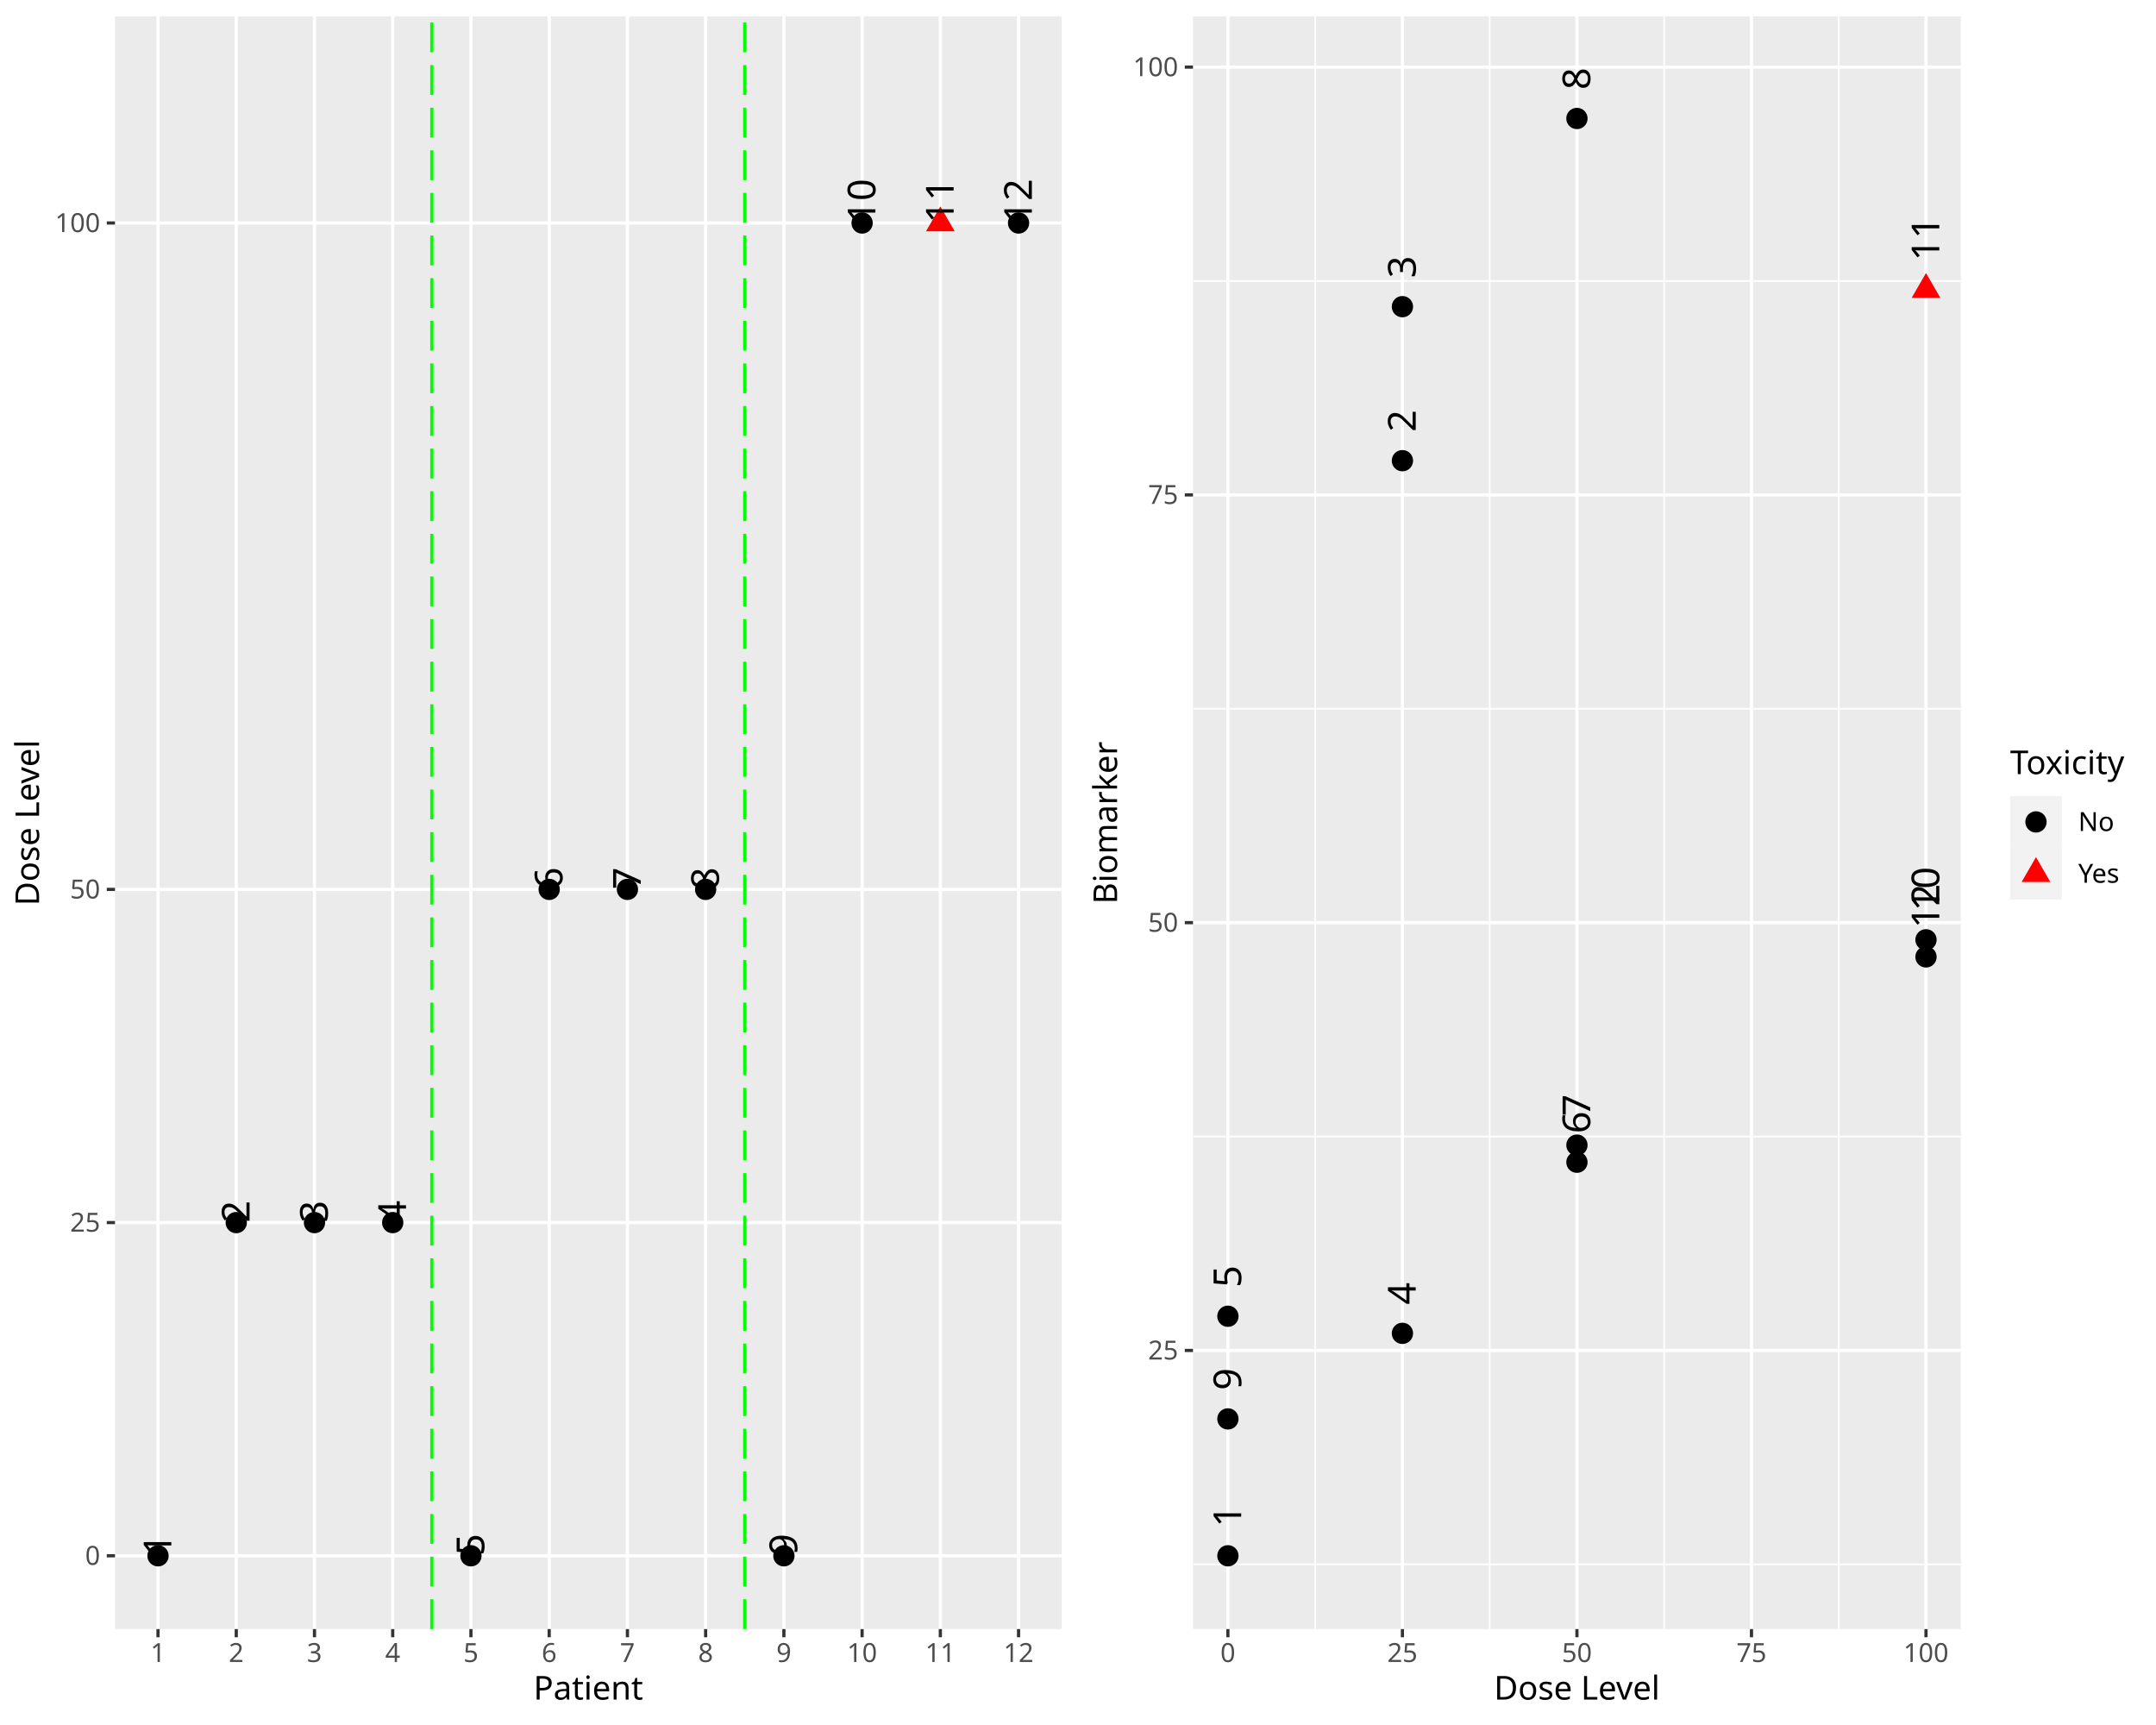
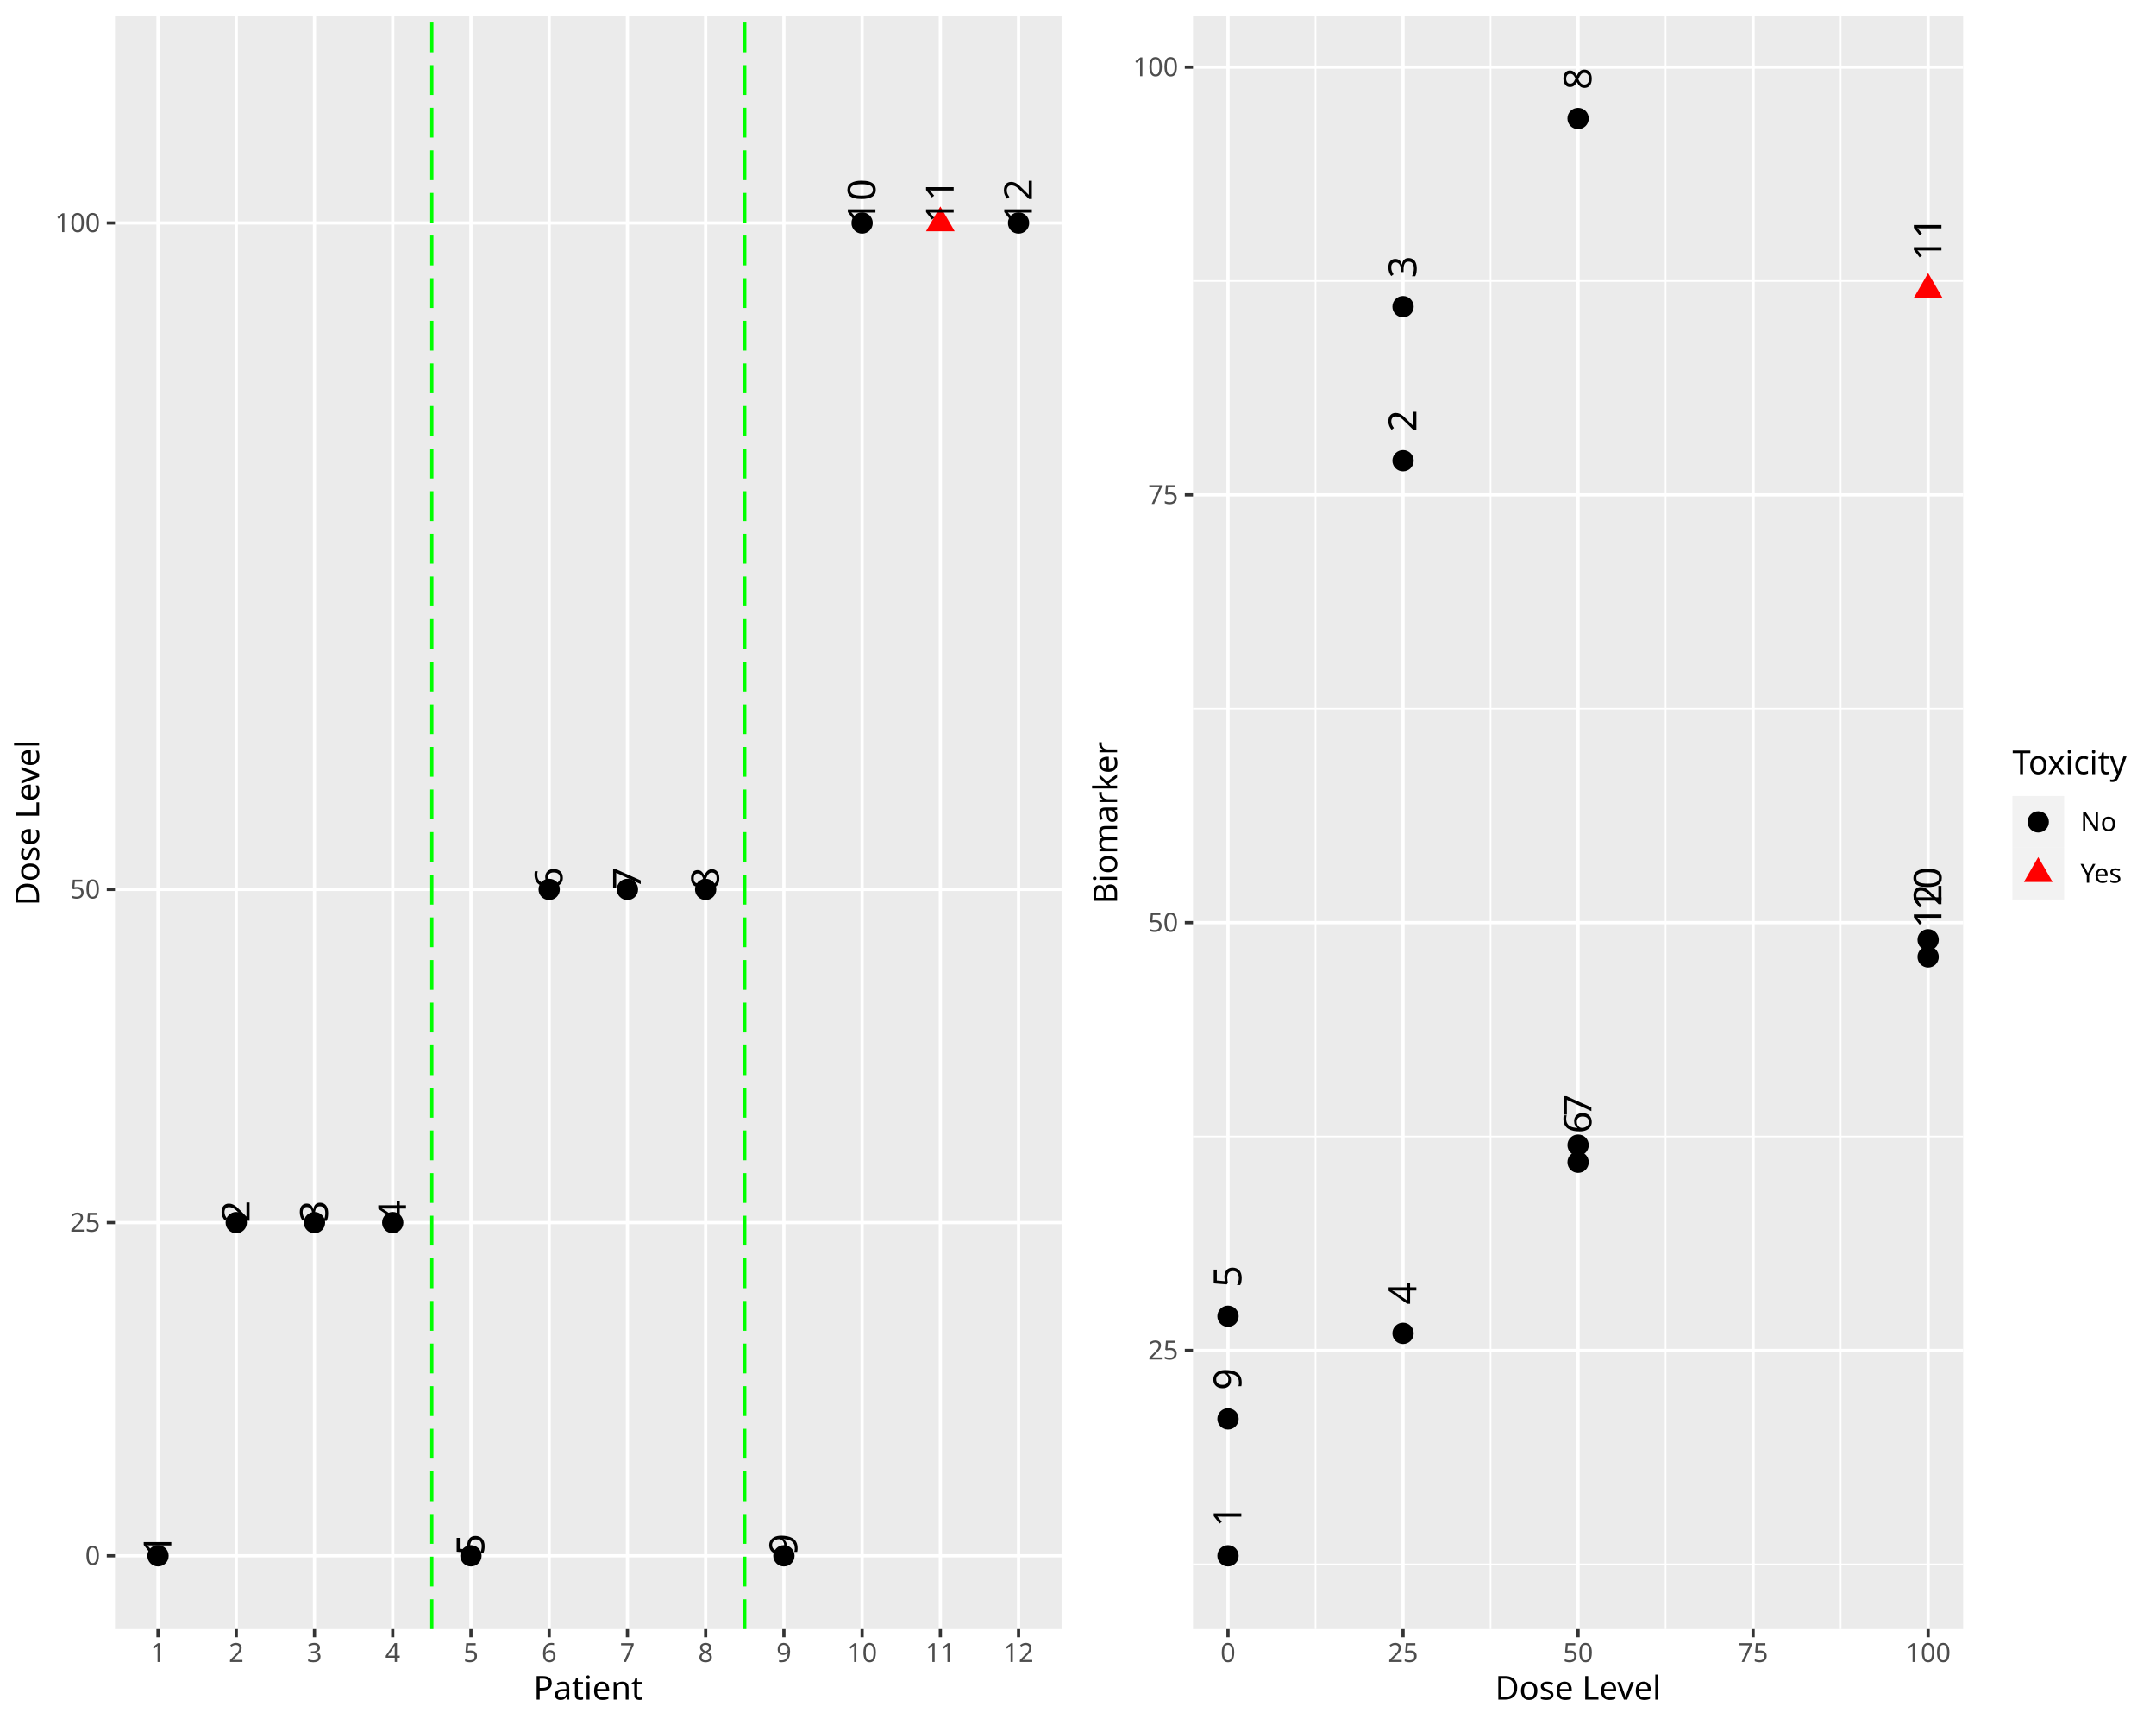
<svg xmlns="http://www.w3.org/2000/svg" class="svglite" data-engine-version="2.0" width="720.00pt" height="576.00pt" viewBox="0 0 720.00 576.00">
  <defs>
    <style type="text/css">
    .svglite line, .svglite polyline, .svglite polygon, .svglite path, .svglite rect, .svglite circle {
      fill: none;
      stroke: #000000;
      stroke-linecap: round;
      stroke-linejoin: round;
      stroke-miterlimit: 10.00;
    }
  </style>
  </defs>
  <rect width="100%" height="100%" style="stroke: none; fill: #FFFFFF;" />
  <defs>
    <clipPath id="cpMC4wMHw3MjAuMDB8MC4wMHw1NzYuMDA=">
      <rect x="0.00" y="0.00" width="720.00" height="576.00" />
    </clipPath>
  </defs>
  <g clip-path="url(#cpMC4wMHw3MjAuMDB8MC4wMHw1NzYuMDA=)">
</g>
  <defs>
    <clipPath id="cpMC4wMHwzNjAuMDB8MC4wMHw1NzYuMDA=">
      <rect x="0.00" y="0.00" width="360.00" height="576.00" />
    </clipPath>
  </defs>
  <g clip-path="url(#cpMC4wMHwzNjAuMDB8MC4wMHw1NzYuMDA=)">
    <rect x="0.00" y="0.00" width="360.00" height="576.00" style="stroke-width: 1.07; stroke: #FFFFFF; fill: #FFFFFF;" />
  </g>
  <g clip-path="url(#cpMC4wMHw3MjAuMDB8MC4wMHw1NzYuMDA=)">
</g>
  <defs>
    <clipPath id="cpMzguNDB8MzU0LjUyfDUuNDh8NTQzLjk3">
      <rect x="38.40" y="5.48" width="316.12" height="538.49" />
    </clipPath>
  </defs>
  <g clip-path="url(#cpMzguNDB8MzU0LjUyfDUuNDh8NTQzLjk3)">
    <rect x="38.40" y="5.48" width="316.12" height="538.49" style="stroke-width: 1.07; stroke: none; fill: #EBEBEB;" />
    <polyline points="38.40,519.50 354.52,519.50 " style="stroke-width: 1.07; stroke: #FFFFFF; stroke-linecap: butt;" />
    <polyline points="38.40,408.24 354.52,408.24 " style="stroke-width: 1.07; stroke: #FFFFFF; stroke-linecap: butt;" />
    <polyline points="38.40,296.98 354.52,296.98 " style="stroke-width: 1.07; stroke: #FFFFFF; stroke-linecap: butt;" />
    <polyline points="38.40,74.46 354.52,74.46 " style="stroke-width: 1.07; stroke: #FFFFFF; stroke-linecap: butt;" />
    <polyline points="52.77,543.97 52.77,5.48 " style="stroke-width: 1.07; stroke: #FFFFFF; stroke-linecap: butt;" />
    <polyline points="78.90,543.97 78.90,5.48 " style="stroke-width: 1.07; stroke: #FFFFFF; stroke-linecap: butt;" />
    <polyline points="105.02,543.97 105.02,5.48 " style="stroke-width: 1.07; stroke: #FFFFFF; stroke-linecap: butt;" />
    <polyline points="131.15,543.97 131.15,5.48 " style="stroke-width: 1.07; stroke: #FFFFFF; stroke-linecap: butt;" />
    <polyline points="157.27,543.97 157.27,5.48 " style="stroke-width: 1.07; stroke: #FFFFFF; stroke-linecap: butt;" />
    <polyline points="183.40,543.97 183.40,5.48 " style="stroke-width: 1.07; stroke: #FFFFFF; stroke-linecap: butt;" />
    <polyline points="209.53,543.97 209.53,5.48 " style="stroke-width: 1.07; stroke: #FFFFFF; stroke-linecap: butt;" />
    <polyline points="235.65,543.97 235.65,5.48 " style="stroke-width: 1.07; stroke: #FFFFFF; stroke-linecap: butt;" />
    <polyline points="261.78,543.97 261.78,5.48 " style="stroke-width: 1.07; stroke: #FFFFFF; stroke-linecap: butt;" />
    <polyline points="287.90,543.97 287.90,5.48 " style="stroke-width: 1.07; stroke: #FFFFFF; stroke-linecap: butt;" />
    <polyline points="314.03,543.97 314.03,5.48 " style="stroke-width: 1.07; stroke: #FFFFFF; stroke-linecap: butt;" />
    <polyline points="340.15,543.97 340.15,5.48 " style="stroke-width: 1.07; stroke: #FFFFFF; stroke-linecap: butt;" />
    <circle cx="52.77" cy="519.50" r="3.56" style="stroke-width: 0.71; stroke: none; fill: #000000;" />
    <circle cx="78.90" cy="408.24" r="3.56" style="stroke-width: 0.71; stroke: none; fill: #000000;" />
    <circle cx="105.02" cy="408.24" r="3.56" style="stroke-width: 0.71; stroke: none; fill: #000000;" />
    <circle cx="131.15" cy="408.24" r="3.56" style="stroke-width: 0.71; stroke: none; fill: #000000;" />
    <circle cx="157.27" cy="519.50" r="3.56" style="stroke-width: 0.71; stroke: none; fill: #000000;" />
    <circle cx="183.40" cy="296.98" r="3.56" style="stroke-width: 0.71; stroke: none; fill: #000000;" />
    <circle cx="209.53" cy="296.98" r="3.56" style="stroke-width: 0.71; stroke: none; fill: #000000;" />
    <circle cx="235.65" cy="296.98" r="3.56" style="stroke-width: 0.71; stroke: none; fill: #000000;" />
    <circle cx="261.78" cy="519.50" r="3.56" style="stroke-width: 0.71; stroke: none; fill: #000000;" />
    <circle cx="287.90" cy="74.46" r="3.56" style="stroke-width: 0.71; stroke: none; fill: #000000;" />
    <polygon points="314.03,68.93 318.81,77.22 309.24,77.22 " style="stroke-width: 0.71; stroke: none; fill: #FF0000;" />
    <circle cx="340.15" cy="74.46" r="3.56" style="stroke-width: 0.71; stroke: none; fill: #000000;" />
    <line x1="144.21" y1="543.97" x2="144.21" y2="5.48" style="stroke-width: 1.07; stroke: #00FF00; stroke-dasharray: 9.96,4.27; stroke-linecap: butt;" />
    <line x1="248.71" y1="543.97" x2="248.71" y2="5.48" style="stroke-width: 1.07; stroke: #00FF00; stroke-dasharray: 9.96,4.27; stroke-linecap: butt;" />
    <text transform="translate(57.21,519.50) rotate(-90)" style="font-size: 12.90px; font-family: sans;" textLength="14.35px" lengthAdjust="spacingAndGlyphs">  1</text>
    <text transform="translate(83.34,408.24) rotate(-90)" style="font-size: 12.90px; font-family: sans;" textLength="14.35px" lengthAdjust="spacingAndGlyphs">  2</text>
    <text transform="translate(109.46,408.24) rotate(-90)" style="font-size: 12.90px; font-family: sans;" textLength="14.35px" lengthAdjust="spacingAndGlyphs">  3</text>
    <text transform="translate(135.59,408.24) rotate(-90)" style="font-size: 12.90px; font-family: sans;" textLength="14.35px" lengthAdjust="spacingAndGlyphs">  4</text>
    <text transform="translate(161.72,519.50) rotate(-90)" style="font-size: 12.90px; font-family: sans;" textLength="14.35px" lengthAdjust="spacingAndGlyphs">  5</text>
    <text transform="translate(187.84,296.98) rotate(-90)" style="font-size: 12.90px; font-family: sans;" textLength="14.35px" lengthAdjust="spacingAndGlyphs">  6</text>
    <text transform="translate(213.97,296.98) rotate(-90)" style="font-size: 12.90px; font-family: sans;" textLength="14.35px" lengthAdjust="spacingAndGlyphs">  7</text>
    <text transform="translate(240.09,296.98) rotate(-90)" style="font-size: 12.90px; font-family: sans;" textLength="14.35px" lengthAdjust="spacingAndGlyphs">  8</text>
    <text transform="translate(266.22,519.50) rotate(-90)" style="font-size: 12.90px; font-family: sans;" textLength="14.35px" lengthAdjust="spacingAndGlyphs">  9</text>
    <text transform="translate(292.34,74.46) rotate(-90)" style="font-size: 12.90px; font-family: sans;" textLength="21.53px" lengthAdjust="spacingAndGlyphs">  10</text>
    <text transform="translate(318.47,74.46) rotate(-90)" style="font-size: 12.90px; font-family: sans;" textLength="21.53px" lengthAdjust="spacingAndGlyphs">  11</text>
    <text transform="translate(344.59,74.46) rotate(-90)" style="font-size: 12.90px; font-family: sans;" textLength="21.53px" lengthAdjust="spacingAndGlyphs">  12</text>
  </g>
  <g clip-path="url(#cpMC4wMHw3MjAuMDB8MC4wMHw1NzYuMDA=)">
    <text x="33.47" y="522.52" text-anchor="end" style="font-size: 8.80px; fill: #4D4D4D; font-family: sans;" textLength="4.89px" lengthAdjust="spacingAndGlyphs">0</text>
    <text x="33.47" y="411.27" text-anchor="end" style="font-size: 8.80px; fill: #4D4D4D; font-family: sans;" textLength="9.79px" lengthAdjust="spacingAndGlyphs">25</text>
    <text x="33.47" y="300.01" text-anchor="end" style="font-size: 8.80px; fill: #4D4D4D; font-family: sans;" textLength="9.79px" lengthAdjust="spacingAndGlyphs">50</text>
    <text x="33.47" y="77.49" text-anchor="end" style="font-size: 8.80px; fill: #4D4D4D; font-family: sans;" textLength="14.68px" lengthAdjust="spacingAndGlyphs">100</text>
    <polyline points="35.66,519.50 38.40,519.50 " style="stroke-width: 1.07; stroke: #333333; stroke-linecap: butt;" />
    <polyline points="35.66,408.24 38.40,408.24 " style="stroke-width: 1.07; stroke: #333333; stroke-linecap: butt;" />
    <polyline points="35.66,296.98 38.40,296.98 " style="stroke-width: 1.07; stroke: #333333; stroke-linecap: butt;" />
    <polyline points="35.66,74.46 38.40,74.46 " style="stroke-width: 1.07; stroke: #333333; stroke-linecap: butt;" />
    <polyline points="52.77,546.71 52.77,543.97 " style="stroke-width: 1.07; stroke: #333333; stroke-linecap: butt;" />
    <polyline points="78.90,546.71 78.90,543.97 " style="stroke-width: 1.07; stroke: #333333; stroke-linecap: butt;" />
    <polyline points="105.02,546.71 105.02,543.97 " style="stroke-width: 1.07; stroke: #333333; stroke-linecap: butt;" />
    <polyline points="131.15,546.71 131.15,543.97 " style="stroke-width: 1.07; stroke: #333333; stroke-linecap: butt;" />
    <polyline points="157.27,546.71 157.27,543.97 " style="stroke-width: 1.07; stroke: #333333; stroke-linecap: butt;" />
    <polyline points="183.40,546.71 183.40,543.97 " style="stroke-width: 1.07; stroke: #333333; stroke-linecap: butt;" />
    <polyline points="209.53,546.71 209.53,543.97 " style="stroke-width: 1.07; stroke: #333333; stroke-linecap: butt;" />
    <polyline points="235.65,546.71 235.65,543.97 " style="stroke-width: 1.07; stroke: #333333; stroke-linecap: butt;" />
    <polyline points="261.78,546.71 261.78,543.97 " style="stroke-width: 1.07; stroke: #333333; stroke-linecap: butt;" />
    <polyline points="287.90,546.71 287.90,543.97 " style="stroke-width: 1.07; stroke: #333333; stroke-linecap: butt;" />
    <polyline points="314.03,546.71 314.03,543.97 " style="stroke-width: 1.07; stroke: #333333; stroke-linecap: butt;" />
    <polyline points="340.15,546.71 340.15,543.97 " style="stroke-width: 1.07; stroke: #333333; stroke-linecap: butt;" />
    <text x="52.77" y="554.96" text-anchor="middle" style="font-size: 8.80px; fill: #4D4D4D; font-family: sans;" textLength="4.89px" lengthAdjust="spacingAndGlyphs">1</text>
    <text x="78.90" y="554.96" text-anchor="middle" style="font-size: 8.80px; fill: #4D4D4D; font-family: sans;" textLength="4.89px" lengthAdjust="spacingAndGlyphs">2</text>
    <text x="105.02" y="554.96" text-anchor="middle" style="font-size: 8.80px; fill: #4D4D4D; font-family: sans;" textLength="4.89px" lengthAdjust="spacingAndGlyphs">3</text>
    <text x="131.15" y="554.96" text-anchor="middle" style="font-size: 8.80px; fill: #4D4D4D; font-family: sans;" textLength="4.89px" lengthAdjust="spacingAndGlyphs">4</text>
    <text x="157.27" y="554.96" text-anchor="middle" style="font-size: 8.80px; fill: #4D4D4D; font-family: sans;" textLength="4.89px" lengthAdjust="spacingAndGlyphs">5</text>
    <text x="183.40" y="554.96" text-anchor="middle" style="font-size: 8.80px; fill: #4D4D4D; font-family: sans;" textLength="4.89px" lengthAdjust="spacingAndGlyphs">6</text>
    <text x="209.53" y="554.96" text-anchor="middle" style="font-size: 8.80px; fill: #4D4D4D; font-family: sans;" textLength="4.89px" lengthAdjust="spacingAndGlyphs">7</text>
    <text x="235.65" y="554.96" text-anchor="middle" style="font-size: 8.80px; fill: #4D4D4D; font-family: sans;" textLength="4.89px" lengthAdjust="spacingAndGlyphs">8</text>
    <text x="261.78" y="554.96" text-anchor="middle" style="font-size: 8.80px; fill: #4D4D4D; font-family: sans;" textLength="4.89px" lengthAdjust="spacingAndGlyphs">9</text>
    <text x="287.90" y="554.96" text-anchor="middle" style="font-size: 8.80px; fill: #4D4D4D; font-family: sans;" textLength="9.79px" lengthAdjust="spacingAndGlyphs">10</text>
    <text x="314.03" y="554.96" text-anchor="middle" style="font-size: 8.80px; fill: #4D4D4D; font-family: sans;" textLength="9.79px" lengthAdjust="spacingAndGlyphs">11</text>
    <text x="340.15" y="554.96" text-anchor="middle" style="font-size: 8.80px; fill: #4D4D4D; font-family: sans;" textLength="9.79px" lengthAdjust="spacingAndGlyphs">12</text>
    <text x="196.46" y="567.52" text-anchor="middle" style="font-size: 11.00px; font-family: sans;" textLength="34.25px" lengthAdjust="spacingAndGlyphs">Patient</text>
    <text transform="translate(13.05,274.73) rotate(-90)" text-anchor="middle" style="font-size: 11.00px; font-family: sans;" textLength="55.04px" lengthAdjust="spacingAndGlyphs">Dose Level</text>
  </g>
  <defs>
    <clipPath id="cpMzYwLjAwfDcyMC4wMHwwLjAwfDU3Ni4wMA==">
      <rect x="360.00" y="0.00" width="360.00" height="576.00" />
    </clipPath>
  </defs>
  <g clip-path="url(#cpMzYwLjAwfDcyMC4wMHwwLjAwfDU3Ni4wMA==)">
    <rect x="360.00" y="0.00" width="360.00" height="576.00" style="stroke-width: 1.07; stroke: #FFFFFF; fill: #FFFFFF;" />
  </g>
  <g clip-path="url(#cpMC4wMHw3MjAuMDB8MC4wMHw1NzYuMDA=)">
</g>
  <defs>
-     <clipPath id="cpMzk4LjQwfDY1NC44NHw1LjQ4fDU0My45Nw==">
-       <rect x="398.40" y="5.48" width="256.44" height="538.49" />
-     </clipPath>
-   </defs>
-   <g clip-path="url(#cpMzk4LjQwfDY1NC44NHw1LjQ4fDU0My45Nw==)">
-     <rect x="398.40" y="5.48" width="256.44" height="538.49" style="stroke-width: 1.07; stroke: none; fill: #EBEBEB;" />
-     <polyline points="398.40,522.35 654.84,522.35 " style="stroke-width: 0.53; stroke: #FFFFFF; stroke-linecap: butt;" />
-     <polyline points="398.40,379.51 654.84,379.51 " style="stroke-width: 0.53; stroke: #FFFFFF; stroke-linecap: butt;" />
-     <polyline points="398.40,236.67 654.84,236.67 " style="stroke-width: 0.53; stroke: #FFFFFF; stroke-linecap: butt;" />
-     <polyline points="398.40,93.83 654.84,93.83 " style="stroke-width: 0.53; stroke: #FFFFFF; stroke-linecap: butt;" />
-     <polyline points="439.20,543.97 439.20,5.48 " style="stroke-width: 0.53; stroke: #FFFFFF; stroke-linecap: butt;" />
-     <polyline points="497.48,543.97 497.48,5.48 " style="stroke-width: 0.53; stroke: #FFFFFF; stroke-linecap: butt;" />
-     <polyline points="555.76,543.97 555.76,5.48 " style="stroke-width: 0.53; stroke: #FFFFFF; stroke-linecap: butt;" />
-     <polyline points="614.05,543.97 614.05,5.48 " style="stroke-width: 0.53; stroke: #FFFFFF; stroke-linecap: butt;" />
-     <polyline points="398.40,450.93 654.84,450.93 " style="stroke-width: 1.07; stroke: #FFFFFF; stroke-linecap: butt;" />
-     <polyline points="398.40,308.09 654.84,308.09 " style="stroke-width: 1.07; stroke: #FFFFFF; stroke-linecap: butt;" />
-     <polyline points="398.40,165.25 654.84,165.25 " style="stroke-width: 1.07; stroke: #FFFFFF; stroke-linecap: butt;" />
-     <polyline points="398.40,22.41 654.84,22.41 " style="stroke-width: 1.07; stroke: #FFFFFF; stroke-linecap: butt;" />
-     <polyline points="410.06,543.97 410.06,5.48 " style="stroke-width: 1.07; stroke: #FFFFFF; stroke-linecap: butt;" />
-     <polyline points="468.34,543.97 468.34,5.48 " style="stroke-width: 1.07; stroke: #FFFFFF; stroke-linecap: butt;" />
-     <polyline points="526.62,543.97 526.62,5.48 " style="stroke-width: 1.07; stroke: #FFFFFF; stroke-linecap: butt;" />
-     <polyline points="584.91,543.97 584.91,5.48 " style="stroke-width: 1.07; stroke: #FFFFFF; stroke-linecap: butt;" />
-     <polyline points="643.19,543.97 643.19,5.48 " style="stroke-width: 1.07; stroke: #FFFFFF; stroke-linecap: butt;" />
-     <circle cx="410.06" cy="519.50" r="3.56" style="stroke-width: 0.71; stroke: none; fill: #000000;" />
-     <circle cx="468.34" cy="153.83" r="3.56" style="stroke-width: 0.71; stroke: none; fill: #000000;" />
-     <circle cx="468.34" cy="102.40" r="3.56" style="stroke-width: 0.71; stroke: none; fill: #000000;" />
-     <circle cx="468.34" cy="445.22" r="3.56" style="stroke-width: 0.71; stroke: none; fill: #000000;" />
-     <circle cx="410.06" cy="439.51" r="3.56" style="stroke-width: 0.71; stroke: none; fill: #000000;" />
-     <circle cx="526.62" cy="388.08" r="3.56" style="stroke-width: 0.71; stroke: none; fill: #000000;" />
-     <circle cx="526.62" cy="382.37" r="3.56" style="stroke-width: 0.71; stroke: none; fill: #000000;" />
-     <circle cx="526.62" cy="39.56" r="3.56" style="stroke-width: 0.71; stroke: none; fill: #000000;" />
-     <circle cx="410.06" cy="473.79" r="3.56" style="stroke-width: 0.71; stroke: none; fill: #000000;" />
-     <circle cx="643.19" cy="313.81" r="3.56" style="stroke-width: 0.71; stroke: none; fill: #000000;" />
-     <polygon points="643.19,91.16 647.98,99.46 638.40,99.46 " style="stroke-width: 0.71; stroke: none; fill: #FF0000;" />
-     <circle cx="643.19" cy="319.52" r="3.56" style="stroke-width: 0.71; stroke: none; fill: #000000;" />
-     <text transform="translate(414.50,509.90) rotate(-90)" style="font-size: 12.90px; font-family: sans;" textLength="7.18px" lengthAdjust="spacingAndGlyphs">1</text>
-     <text transform="translate(472.78,144.23) rotate(-90)" style="font-size: 12.90px; font-family: sans;" textLength="7.18px" lengthAdjust="spacingAndGlyphs">2</text>
-     <text transform="translate(472.78,92.81) rotate(-90)" style="font-size: 12.90px; font-family: sans;" textLength="7.18px" lengthAdjust="spacingAndGlyphs">3</text>
-     <text transform="translate(472.78,435.62) rotate(-90)" style="font-size: 12.90px; font-family: sans;" textLength="7.18px" lengthAdjust="spacingAndGlyphs">4</text>
-     <text transform="translate(414.50,429.91) rotate(-90)" style="font-size: 12.90px; font-family: sans;" textLength="7.18px" lengthAdjust="spacingAndGlyphs">5</text>
-     <text transform="translate(531.06,378.48) rotate(-90)" style="font-size: 12.90px; font-family: sans;" textLength="7.18px" lengthAdjust="spacingAndGlyphs">6</text>
-     <text transform="translate(531.06,372.77) rotate(-90)" style="font-size: 12.90px; font-family: sans;" textLength="7.18px" lengthAdjust="spacingAndGlyphs">7</text>
-     <text transform="translate(531.06,29.96) rotate(-90)" style="font-size: 12.90px; font-family: sans;" textLength="7.18px" lengthAdjust="spacingAndGlyphs">8</text>
-     <text transform="translate(414.50,464.19) rotate(-90)" style="font-size: 12.90px; font-family: sans;" textLength="7.18px" lengthAdjust="spacingAndGlyphs">9</text>
-     <text transform="translate(647.63,304.21) rotate(-90)" style="font-size: 12.90px; font-family: sans;" textLength="14.36px" lengthAdjust="spacingAndGlyphs">10</text>
-     <text transform="translate(647.63,87.09) rotate(-90)" style="font-size: 12.90px; font-family: sans;" textLength="14.36px" lengthAdjust="spacingAndGlyphs">11</text>
-     <text transform="translate(647.63,309.92) rotate(-90)" style="font-size: 12.90px; font-family: sans;" textLength="14.36px" lengthAdjust="spacingAndGlyphs">12</text>
+     <clipPath id="cpMzk4LjQwfDY1NS41OXw1LjQ4fDU0My45Nw==">
+       <rect x="398.40" y="5.48" width="257.19" height="538.49" />
+     </clipPath>
+   </defs>
+   <g clip-path="url(#cpMzk4LjQwfDY1NS41OXw1LjQ4fDU0My45Nw==)">
+     <rect x="398.40" y="5.48" width="257.19" height="538.49" style="stroke-width: 1.07; stroke: none; fill: #EBEBEB;" />
+     <polyline points="398.40,522.35 655.59,522.35 " style="stroke-width: 0.53; stroke: #FFFFFF; stroke-linecap: butt;" />
+     <polyline points="398.40,379.51 655.59,379.51 " style="stroke-width: 0.53; stroke: #FFFFFF; stroke-linecap: butt;" />
+     <polyline points="398.40,236.67 655.59,236.67 " style="stroke-width: 0.53; stroke: #FFFFFF; stroke-linecap: butt;" />
+     <polyline points="398.40,93.83 655.59,93.83 " style="stroke-width: 0.53; stroke: #FFFFFF; stroke-linecap: butt;" />
+     <polyline points="439.32,543.97 439.32,5.48 " style="stroke-width: 0.53; stroke: #FFFFFF; stroke-linecap: butt;" />
+     <polyline points="497.77,543.97 497.77,5.48 " style="stroke-width: 0.53; stroke: #FFFFFF; stroke-linecap: butt;" />
+     <polyline points="556.22,543.97 556.22,5.48 " style="stroke-width: 0.53; stroke: #FFFFFF; stroke-linecap: butt;" />
+     <polyline points="614.68,543.97 614.68,5.48 " style="stroke-width: 0.53; stroke: #FFFFFF; stroke-linecap: butt;" />
+     <polyline points="398.40,450.93 655.59,450.93 " style="stroke-width: 1.07; stroke: #FFFFFF; stroke-linecap: butt;" />
+     <polyline points="398.40,308.09 655.59,308.09 " style="stroke-width: 1.07; stroke: #FFFFFF; stroke-linecap: butt;" />
+     <polyline points="398.40,165.25 655.59,165.25 " style="stroke-width: 1.07; stroke: #FFFFFF; stroke-linecap: butt;" />
+     <polyline points="398.40,22.41 655.59,22.41 " style="stroke-width: 1.07; stroke: #FFFFFF; stroke-linecap: butt;" />
+     <polyline points="410.09,543.97 410.09,5.48 " style="stroke-width: 1.07; stroke: #FFFFFF; stroke-linecap: butt;" />
+     <polyline points="468.55,543.97 468.55,5.48 " style="stroke-width: 1.07; stroke: #FFFFFF; stroke-linecap: butt;" />
+     <polyline points="527.00,543.97 527.00,5.48 " style="stroke-width: 1.07; stroke: #FFFFFF; stroke-linecap: butt;" />
+     <polyline points="585.45,543.97 585.45,5.48 " style="stroke-width: 1.07; stroke: #FFFFFF; stroke-linecap: butt;" />
+     <polyline points="643.90,543.97 643.90,5.48 " style="stroke-width: 1.07; stroke: #FFFFFF; stroke-linecap: butt;" />
+     <circle cx="410.09" cy="519.50" r="3.56" style="stroke-width: 0.71; stroke: none; fill: #000000;" />
+     <circle cx="468.55" cy="153.83" r="3.56" style="stroke-width: 0.71; stroke: none; fill: #000000;" />
+     <circle cx="468.55" cy="102.40" r="3.56" style="stroke-width: 0.71; stroke: none; fill: #000000;" />
+     <circle cx="468.55" cy="445.22" r="3.56" style="stroke-width: 0.71; stroke: none; fill: #000000;" />
+     <circle cx="410.09" cy="439.51" r="3.56" style="stroke-width: 0.71; stroke: none; fill: #000000;" />
+     <circle cx="527.00" cy="388.08" r="3.56" style="stroke-width: 0.71; stroke: none; fill: #000000;" />
+     <circle cx="527.00" cy="382.37" r="3.56" style="stroke-width: 0.71; stroke: none; fill: #000000;" />
+     <circle cx="527.00" cy="39.56" r="3.56" style="stroke-width: 0.71; stroke: none; fill: #000000;" />
+     <circle cx="410.09" cy="473.79" r="3.56" style="stroke-width: 0.71; stroke: none; fill: #000000;" />
+     <circle cx="643.90" cy="313.81" r="3.56" style="stroke-width: 0.71; stroke: none; fill: #000000;" />
+     <polygon points="643.90,91.16 648.69,99.46 639.11,99.46 " style="stroke-width: 0.71; stroke: none; fill: #FF0000;" />
+     <circle cx="643.90" cy="319.52" r="3.56" style="stroke-width: 0.71; stroke: none; fill: #000000;" />
+     <text transform="translate(414.54,509.90) rotate(-90)" style="font-size: 12.90px; font-family: sans;" textLength="7.18px" lengthAdjust="spacingAndGlyphs">1</text>
+     <text transform="translate(472.99,144.23) rotate(-90)" style="font-size: 12.90px; font-family: sans;" textLength="7.18px" lengthAdjust="spacingAndGlyphs">2</text>
+     <text transform="translate(472.99,92.81) rotate(-90)" style="font-size: 12.90px; font-family: sans;" textLength="7.18px" lengthAdjust="spacingAndGlyphs">3</text>
+     <text transform="translate(472.99,435.62) rotate(-90)" style="font-size: 12.90px; font-family: sans;" textLength="7.18px" lengthAdjust="spacingAndGlyphs">4</text>
+     <text transform="translate(414.54,429.91) rotate(-90)" style="font-size: 12.90px; font-family: sans;" textLength="7.18px" lengthAdjust="spacingAndGlyphs">5</text>
+     <text transform="translate(531.44,378.48) rotate(-90)" style="font-size: 12.90px; font-family: sans;" textLength="7.18px" lengthAdjust="spacingAndGlyphs">6</text>
+     <text transform="translate(531.44,372.77) rotate(-90)" style="font-size: 12.90px; font-family: sans;" textLength="7.18px" lengthAdjust="spacingAndGlyphs">7</text>
+     <text transform="translate(531.44,29.96) rotate(-90)" style="font-size: 12.90px; font-family: sans;" textLength="7.18px" lengthAdjust="spacingAndGlyphs">8</text>
+     <text transform="translate(414.54,464.19) rotate(-90)" style="font-size: 12.90px; font-family: sans;" textLength="7.18px" lengthAdjust="spacingAndGlyphs">9</text>
+     <text transform="translate(648.34,304.21) rotate(-90)" style="font-size: 12.90px; font-family: sans;" textLength="14.36px" lengthAdjust="spacingAndGlyphs">10</text>
+     <text transform="translate(648.34,87.09) rotate(-90)" style="font-size: 12.90px; font-family: sans;" textLength="14.36px" lengthAdjust="spacingAndGlyphs">11</text>
+     <text transform="translate(648.34,309.92) rotate(-90)" style="font-size: 12.90px; font-family: sans;" textLength="14.36px" lengthAdjust="spacingAndGlyphs">12</text>
  </g>
  <g clip-path="url(#cpMC4wMHw3MjAuMDB8MC4wMHw1NzYuMDA=)">
    <text x="393.47" y="453.96" text-anchor="end" style="font-size: 8.80px; fill: #4D4D4D; font-family: sans;" textLength="9.79px" lengthAdjust="spacingAndGlyphs">25</text>
    <text x="393.47" y="311.12" text-anchor="end" style="font-size: 8.80px; fill: #4D4D4D; font-family: sans;" textLength="9.79px" lengthAdjust="spacingAndGlyphs">50</text>
    <text x="393.47" y="168.28" text-anchor="end" style="font-size: 8.80px; fill: #4D4D4D; font-family: sans;" textLength="9.79px" lengthAdjust="spacingAndGlyphs">75</text>
    <text x="393.47" y="25.44" text-anchor="end" style="font-size: 8.80px; fill: #4D4D4D; font-family: sans;" textLength="14.68px" lengthAdjust="spacingAndGlyphs">100</text>
    <polyline points="395.66,450.93 398.40,450.93 " style="stroke-width: 1.07; stroke: #333333; stroke-linecap: butt;" />
    <polyline points="395.66,308.09 398.40,308.09 " style="stroke-width: 1.07; stroke: #333333; stroke-linecap: butt;" />
    <polyline points="395.66,165.25 398.40,165.25 " style="stroke-width: 1.07; stroke: #333333; stroke-linecap: butt;" />
    <polyline points="395.66,22.41 398.40,22.41 " style="stroke-width: 1.07; stroke: #333333; stroke-linecap: butt;" />
-     <polyline points="410.06,546.71 410.06,543.97 " style="stroke-width: 1.07; stroke: #333333; stroke-linecap: butt;" />
-     <polyline points="468.34,546.71 468.34,543.97 " style="stroke-width: 1.07; stroke: #333333; stroke-linecap: butt;" />
-     <polyline points="526.62,546.71 526.62,543.97 " style="stroke-width: 1.07; stroke: #333333; stroke-linecap: butt;" />
-     <polyline points="584.91,546.71 584.91,543.97 " style="stroke-width: 1.07; stroke: #333333; stroke-linecap: butt;" />
-     <polyline points="643.19,546.71 643.19,543.97 " style="stroke-width: 1.07; stroke: #333333; stroke-linecap: butt;" />
-     <text x="410.06" y="554.96" text-anchor="middle" style="font-size: 8.80px; fill: #4D4D4D; font-family: sans;" textLength="4.89px" lengthAdjust="spacingAndGlyphs">0</text>
-     <text x="468.34" y="554.96" text-anchor="middle" style="font-size: 8.80px; fill: #4D4D4D; font-family: sans;" textLength="9.79px" lengthAdjust="spacingAndGlyphs">25</text>
-     <text x="526.62" y="554.96" text-anchor="middle" style="font-size: 8.80px; fill: #4D4D4D; font-family: sans;" textLength="9.79px" lengthAdjust="spacingAndGlyphs">50</text>
-     <text x="584.91" y="554.96" text-anchor="middle" style="font-size: 8.80px; fill: #4D4D4D; font-family: sans;" textLength="9.79px" lengthAdjust="spacingAndGlyphs">75</text>
-     <text x="643.19" y="554.96" text-anchor="middle" style="font-size: 8.80px; fill: #4D4D4D; font-family: sans;" textLength="14.68px" lengthAdjust="spacingAndGlyphs">100</text>
-     <text x="526.62" y="567.52" text-anchor="middle" style="font-size: 11.00px; font-family: sans;" textLength="55.04px" lengthAdjust="spacingAndGlyphs">Dose Level</text>
+     <polyline points="410.09,546.71 410.09,543.97 " style="stroke-width: 1.07; stroke: #333333; stroke-linecap: butt;" />
+     <polyline points="468.55,546.71 468.55,543.97 " style="stroke-width: 1.07; stroke: #333333; stroke-linecap: butt;" />
+     <polyline points="527.00,546.71 527.00,543.97 " style="stroke-width: 1.07; stroke: #333333; stroke-linecap: butt;" />
+     <polyline points="585.45,546.71 585.45,543.97 " style="stroke-width: 1.07; stroke: #333333; stroke-linecap: butt;" />
+     <polyline points="643.90,546.71 643.90,543.97 " style="stroke-width: 1.07; stroke: #333333; stroke-linecap: butt;" />
+     <text x="410.09" y="554.96" text-anchor="middle" style="font-size: 8.80px; fill: #4D4D4D; font-family: sans;" textLength="4.89px" lengthAdjust="spacingAndGlyphs">0</text>
+     <text x="468.55" y="554.96" text-anchor="middle" style="font-size: 8.80px; fill: #4D4D4D; font-family: sans;" textLength="9.79px" lengthAdjust="spacingAndGlyphs">25</text>
+     <text x="527.00" y="554.96" text-anchor="middle" style="font-size: 8.80px; fill: #4D4D4D; font-family: sans;" textLength="9.79px" lengthAdjust="spacingAndGlyphs">50</text>
+     <text x="585.45" y="554.96" text-anchor="middle" style="font-size: 8.80px; fill: #4D4D4D; font-family: sans;" textLength="9.79px" lengthAdjust="spacingAndGlyphs">75</text>
+     <text x="643.90" y="554.96" text-anchor="middle" style="font-size: 8.80px; fill: #4D4D4D; font-family: sans;" textLength="14.68px" lengthAdjust="spacingAndGlyphs">100</text>
+     <text x="527.00" y="567.52" text-anchor="middle" style="font-size: 11.00px; font-family: sans;" textLength="55.04px" lengthAdjust="spacingAndGlyphs">Dose Level</text>
    <text transform="translate(373.05,274.73) rotate(-90)" text-anchor="middle" style="font-size: 11.00px; font-family: sans;" textLength="50.13px" lengthAdjust="spacingAndGlyphs">Biomarker</text>
-     <rect x="665.80" y="243.60" width="48.72" height="62.25" style="stroke-width: 1.07; stroke: none; fill: #FFFFFF;" />
-     <text x="671.28" y="258.49" style="font-size: 11.00px; font-family: sans;" textLength="37.29px" lengthAdjust="spacingAndGlyphs">Toxicity</text>
-     <rect x="671.28" y="265.81" width="17.28" height="17.28" style="stroke-width: 1.07; stroke: none; fill: #F2F2F2;" />
-     <circle cx="679.92" cy="274.45" r="3.56" style="stroke-width: 0.71; stroke: none; fill: #000000;" />
-     <rect x="671.28" y="283.09" width="17.28" height="17.28" style="stroke-width: 1.07; stroke: none; fill: #F2F2F2;" />
-     <polygon points="679.92,286.20 684.71,294.50 675.13,294.50 " style="stroke-width: 0.71; stroke: none; fill: #FF0000;" />
-     <text x="694.04" y="277.48" style="font-size: 8.80px; font-family: sans;" textLength="11.25px" lengthAdjust="spacingAndGlyphs">No</text>
-     <text x="694.04" y="294.76" style="font-size: 8.80px; font-family: sans;" textLength="15.17px" lengthAdjust="spacingAndGlyphs">Yes</text>
+     <rect x="666.55" y="243.60" width="47.97" height="62.25" style="stroke-width: 1.07; stroke: none; fill: #FFFFFF;" />
+     <text x="672.03" y="258.49" style="font-size: 11.00px; font-family: sans;" textLength="37.29px" lengthAdjust="spacingAndGlyphs">Toxicity</text>
+     <rect x="672.03" y="265.81" width="17.28" height="17.28" style="stroke-width: 1.07; stroke: none; fill: #F2F2F2;" />
+     <circle cx="680.67" cy="274.45" r="3.56" style="stroke-width: 0.71; stroke: none; fill: #000000;" />
+     <rect x="672.03" y="283.09" width="17.28" height="17.28" style="stroke-width: 1.07; stroke: none; fill: #F2F2F2;" />
+     <polygon points="680.67,286.20 685.46,294.50 675.88,294.50 " style="stroke-width: 0.71; stroke: none; fill: #FF0000;" />
+     <text x="694.79" y="277.48" style="font-size: 8.80px; font-family: sans;" textLength="11.25px" lengthAdjust="spacingAndGlyphs">No</text>
+     <text x="694.79" y="294.76" style="font-size: 8.80px; font-family: sans;" textLength="15.17px" lengthAdjust="spacingAndGlyphs">Yes</text>
  </g>
</svg>
